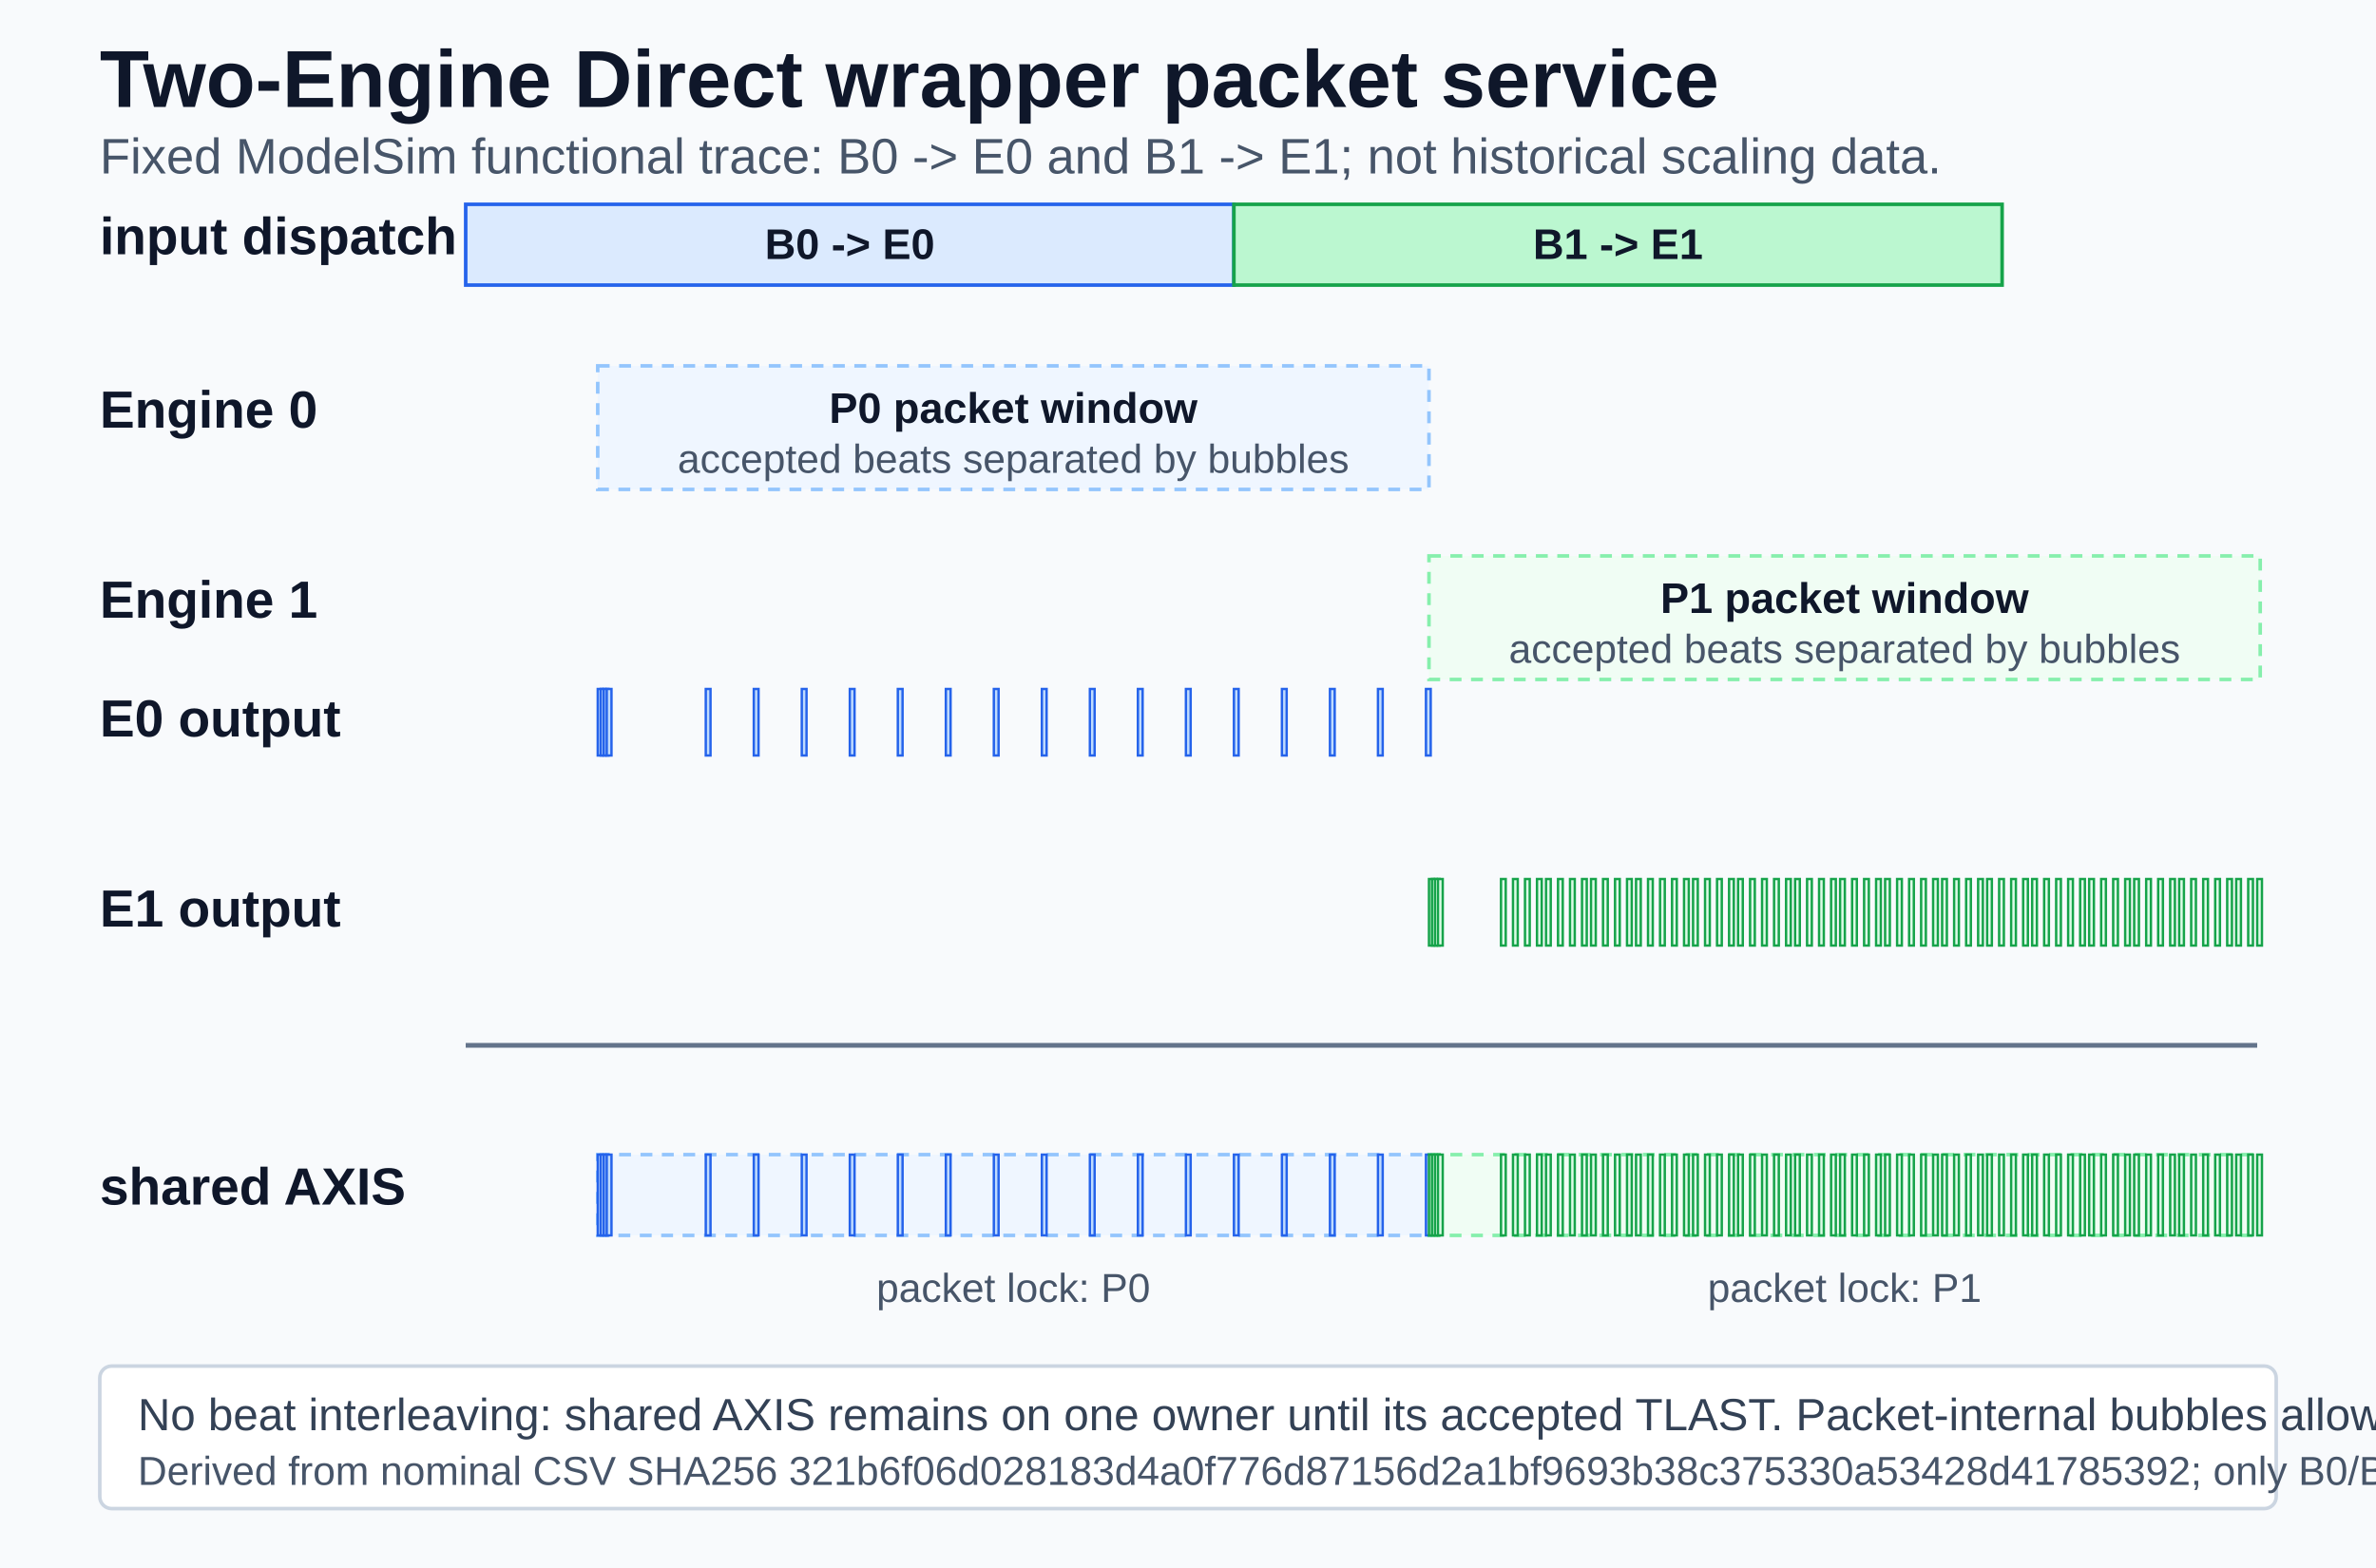
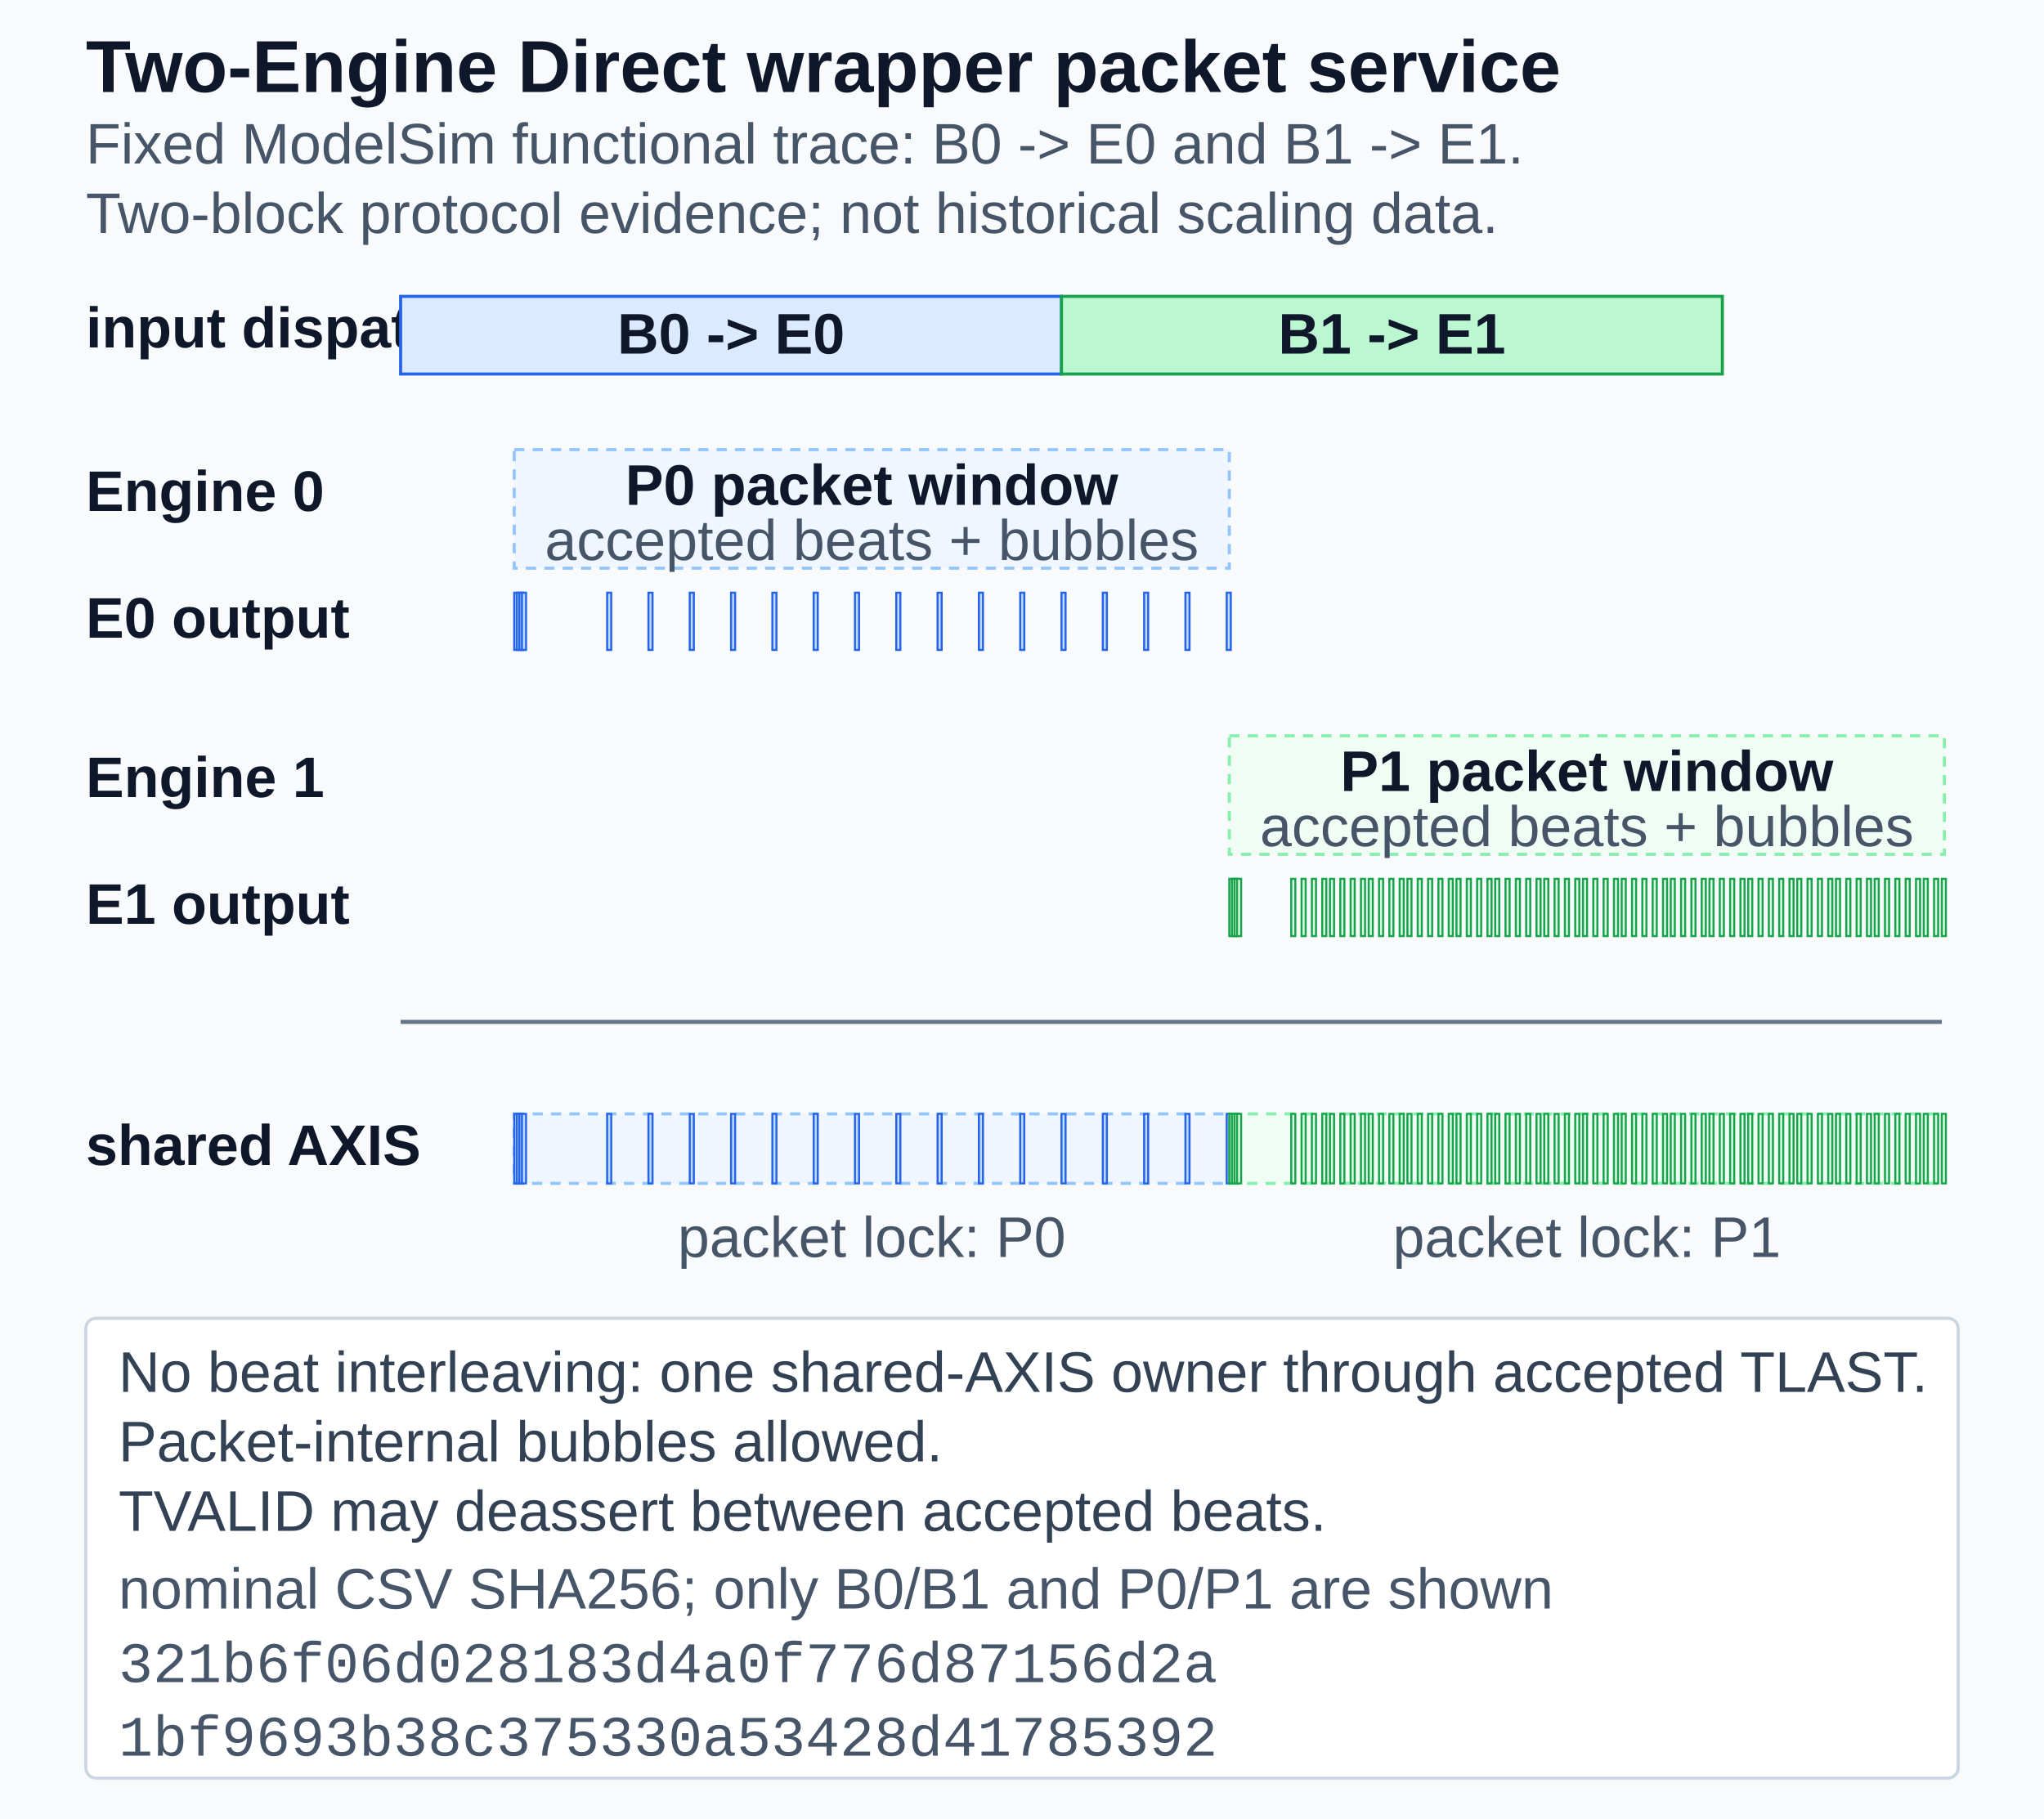
- <svg xmlns="http://www.w3.org/2000/svg" width="1000" height="660" viewBox="0 0 1000 660" role="img" aria-labelledby="title desc">
-   <style>.title{font:700 34px Arial,sans-serif;fill:#0f172a}.sub{font:400 21px Arial,sans-serif;fill:#475569}.lane{font:700 22px Arial,sans-serif;fill:#0f172a}.note{font:400 19px Arial,sans-serif;fill:#334155}.tiny{font:400 17px Arial,sans-serif;fill:#475569}.inside{font:700 18px Arial,sans-serif;fill:#0f172a}.axis{stroke:#64748b;stroke-width:2}.p0{fill:#bfdbfe;stroke:#2563eb;stroke-width:1}.p1{fill:#dcfce7;stroke:#16a34a;stroke-width:1}.dispatch0{fill:#dbeafe;stroke:#2563eb;stroke-width:1.5}.dispatch1{fill:#bbf7d0;stroke:#16a34a;stroke-width:1.5}.window0{fill:#eff6ff;stroke:#93c5fd;stroke-width:1.5;stroke-dasharray:5 4}.window1{fill:#f0fdf4;stroke:#86efac;stroke-width:1.5;stroke-dasharray:5 4}.panel{fill:#ffffff;stroke:#cbd5e1;stroke-width:1.5}</style>
-   <rect width="1000" height="660" fill="#f8fafc" />
+ <svg xmlns="http://www.w3.org/2000/svg" width="1000" height="890" viewBox="0 0 1000 890" role="img" aria-labelledby="title desc">
+   <style>.title{font:700 36px Arial,sans-serif;fill:#0f172a}.sub{font:400 28px Arial,sans-serif;fill:#475569}.lane{font:700 28px Arial,sans-serif;fill:#0f172a}.note{font:400 28px Arial,sans-serif;fill:#334155}.tiny{font:400 28px Arial,sans-serif;fill:#475569}.hash{font:400 28px 'Courier New',monospace;fill:#475569}.inside{font:700 28px Arial,sans-serif;fill:#0f172a}.axis{stroke:#64748b;stroke-width:2}.p0{fill:#bfdbfe;stroke:#2563eb;stroke-width:1}.p1{fill:#dcfce7;stroke:#16a34a;stroke-width:1}.dispatch0{fill:#dbeafe;stroke:#2563eb;stroke-width:1.5}.dispatch1{fill:#bbf7d0;stroke:#16a34a;stroke-width:1.5}.window0{fill:#eff6ff;stroke:#93c5fd;stroke-width:1.5;stroke-dasharray:5 4}.window1{fill:#f0fdf4;stroke:#86efac;stroke-width:1.5;stroke-dasharray:5 4}.panel{fill:#ffffff;stroke:#cbd5e1;stroke-width:1.5}</style>
+   <rect width="1000" height="890" fill="#f8fafc" />
  <text x="42" y="45" class="title">Two-Engine Direct wrapper packet service</text>
-   <text x="42" y="73" class="sub">Fixed ModelSim functional trace: B0 -&gt; E0 and B1 -&gt; E1; not historical scaling data.</text>
-   <text x="42" y="107" class="lane">input dispatch</text>
-   <rect x="196.00" y="86" width="323.32" height="34" class="dispatch0" />
-   <text x="357.66" y="109" text-anchor="middle" class="inside">B0 -&gt; E0</text>
-   <rect x="519.32" y="86" width="323.32" height="34" class="dispatch1" />
-   <text x="680.98" y="109" text-anchor="middle" class="inside">B1 -&gt; E1</text>
-   <text x="42" y="180" class="lane">Engine 0</text>
-   <rect x="251.57" y="154" width="349.85" height="52" class="window0" />
-   <text x="426.49" y="178" text-anchor="middle" class="inside">P0 packet window</text>
-   <text x="426.49" y="199" text-anchor="middle" class="tiny">accepted beats separated by bubbles</text>
-   <text x="42" y="260" class="lane">Engine 1</text>
-   <rect x="601.42" y="234" width="349.85" height="52" class="window1" />
-   <text x="776.34" y="258" text-anchor="middle" class="inside">P1 packet window</text>
-   <text x="776.34" y="279" text-anchor="middle" class="tiny">accepted beats separated by bubbles</text>
-   <text x="42" y="310" class="lane">E0 output</text>
+   <text x="42" y="80" class="sub">Fixed ModelSim functional trace: B0 -&gt; E0 and B1 -&gt; E1.</text>
+   <text x="42" y="114" class="sub">Two-block protocol evidence; not historical scaling data.</text>
+   <text x="42" y="170" class="lane">input dispatch</text>
+   <rect x="196.00" y="145" width="323.32" height="38" class="dispatch0" />
+   <text x="357.66" y="173" text-anchor="middle" class="inside">B0 -&gt; E0</text>
+   <rect x="519.32" y="145" width="323.32" height="38" class="dispatch1" />
+   <text x="680.98" y="173" text-anchor="middle" class="inside">B1 -&gt; E1</text>
+   <text x="42" y="250" class="lane">Engine 0</text>
+   <rect x="251.57" y="220" width="349.85" height="58" class="window0" />
+   <text x="426.49" y="247" text-anchor="middle" class="inside">P0 packet window</text>
+   <text x="426.49" y="274" text-anchor="middle" class="tiny">accepted beats + bubbles</text>
+   <text x="42" y="312" class="lane">E0 output</text>
  <rect x="251.57" y="290" width="2.00" height="28" class="p0" />
  <rect x="252.83" y="290" width="2.00" height="28" class="p0" />
  <rect x="254.10" y="290" width="2.00" height="28" class="p0" />
  <rect x="255.36" y="290" width="2.00" height="28" class="p0" />
  <rect x="297.04" y="290" width="2.00" height="28" class="p0" />
  <rect x="317.25" y="290" width="2.00" height="28" class="p0" />
  <rect x="337.45" y="290" width="2.00" height="28" class="p0" />
  <rect x="357.66" y="290" width="2.00" height="28" class="p0" />
  <rect x="377.87" y="290" width="2.00" height="28" class="p0" />
  <rect x="398.08" y="290" width="2.00" height="28" class="p0" />
  <rect x="418.28" y="290" width="2.00" height="28" class="p0" />
  <rect x="438.49" y="290" width="2.00" height="28" class="p0" />
  <rect x="458.70" y="290" width="2.00" height="28" class="p0" />
  <rect x="478.91" y="290" width="2.00" height="28" class="p0" />
  <rect x="499.12" y="290" width="2.00" height="28" class="p0" />
  <rect x="519.32" y="290" width="2.00" height="28" class="p0" />
  <rect x="539.53" y="290" width="2.00" height="28" class="p0" />
  <rect x="559.74" y="290" width="2.00" height="28" class="p0" />
  <rect x="579.95" y="290" width="2.00" height="28" class="p0" />
  <rect x="600.15" y="290" width="2.00" height="28" class="p0" />
-   <text x="42" y="390" class="lane">E1 output</text>
-   <rect x="601.42" y="370" width="2.00" height="28" class="p1" />
-   <rect x="602.68" y="370" width="2.00" height="28" class="p1" />
-   <rect x="603.94" y="370" width="2.00" height="28" class="p1" />
-   <rect x="605.21" y="370" width="2.00" height="28" class="p1" />
-   <rect x="631.73" y="370" width="2.00" height="28" class="p1" />
-   <rect x="636.78" y="370" width="2.00" height="28" class="p1" />
-   <rect x="641.83" y="370" width="2.00" height="28" class="p1" />
-   <rect x="646.88" y="370" width="2.00" height="28" class="p1" />
-   <rect x="650.67" y="370" width="2.00" height="28" class="p1" />
-   <rect x="655.73" y="370" width="2.00" height="28" class="p1" />
-   <rect x="660.78" y="370" width="2.00" height="28" class="p1" />
-   <rect x="665.83" y="370" width="2.00" height="28" class="p1" />
-   <rect x="669.62" y="370" width="2.00" height="28" class="p1" />
-   <rect x="674.67" y="370" width="2.00" height="28" class="p1" />
-   <rect x="679.72" y="370" width="2.00" height="28" class="p1" />
-   <rect x="684.77" y="370" width="2.00" height="28" class="p1" />
-   <rect x="688.56" y="370" width="2.00" height="28" class="p1" />
-   <rect x="693.61" y="370" width="2.00" height="28" class="p1" />
-   <rect x="698.67" y="370" width="2.00" height="28" class="p1" />
-   <rect x="703.72" y="370" width="2.00" height="28" class="p1" />
-   <rect x="708.77" y="370" width="2.00" height="28" class="p1" />
-   <rect x="712.56" y="370" width="2.00" height="28" class="p1" />
-   <rect x="717.61" y="370" width="2.00" height="28" class="p1" />
-   <rect x="722.66" y="370" width="2.00" height="28" class="p1" />
-   <rect x="727.72" y="370" width="2.00" height="28" class="p1" />
-   <rect x="731.50" y="370" width="2.00" height="28" class="p1" />
-   <rect x="736.56" y="370" width="2.00" height="28" class="p1" />
-   <rect x="741.61" y="370" width="2.00" height="28" class="p1" />
-   <rect x="746.66" y="370" width="2.00" height="28" class="p1" />
-   <rect x="751.71" y="370" width="2.00" height="28" class="p1" />
-   <rect x="755.50" y="370" width="2.00" height="28" class="p1" />
-   <rect x="760.55" y="370" width="2.00" height="28" class="p1" />
-   <rect x="765.60" y="370" width="2.00" height="28" class="p1" />
-   <rect x="770.66" y="370" width="2.00" height="28" class="p1" />
-   <rect x="774.45" y="370" width="2.00" height="28" class="p1" />
-   <rect x="779.50" y="370" width="2.00" height="28" class="p1" />
-   <rect x="784.55" y="370" width="2.00" height="28" class="p1" />
-   <rect x="789.60" y="370" width="2.00" height="28" class="p1" />
-   <rect x="793.39" y="370" width="2.00" height="28" class="p1" />
-   <rect x="798.44" y="370" width="2.00" height="28" class="p1" />
-   <rect x="803.49" y="370" width="2.00" height="28" class="p1" />
-   <rect x="808.55" y="370" width="2.00" height="28" class="p1" />
-   <rect x="813.60" y="370" width="2.00" height="28" class="p1" />
-   <rect x="817.39" y="370" width="2.00" height="28" class="p1" />
-   <rect x="822.44" y="370" width="2.00" height="28" class="p1" />
-   <rect x="827.49" y="370" width="2.00" height="28" class="p1" />
-   <rect x="832.54" y="370" width="2.00" height="28" class="p1" />
-   <rect x="836.33" y="370" width="2.00" height="28" class="p1" />
-   <rect x="841.38" y="370" width="2.00" height="28" class="p1" />
-   <rect x="846.44" y="370" width="2.00" height="28" class="p1" />
-   <rect x="851.49" y="370" width="2.00" height="28" class="p1" />
-   <rect x="855.28" y="370" width="2.00" height="28" class="p1" />
-   <rect x="860.33" y="370" width="2.00" height="28" class="p1" />
-   <rect x="865.38" y="370" width="2.00" height="28" class="p1" />
-   <rect x="870.43" y="370" width="2.00" height="28" class="p1" />
-   <rect x="875.48" y="370" width="2.00" height="28" class="p1" />
-   <rect x="879.27" y="370" width="2.00" height="28" class="p1" />
-   <rect x="884.32" y="370" width="2.00" height="28" class="p1" />
-   <rect x="889.38" y="370" width="2.00" height="28" class="p1" />
-   <rect x="894.43" y="370" width="2.00" height="28" class="p1" />
-   <rect x="898.22" y="370" width="2.00" height="28" class="p1" />
-   <rect x="903.27" y="370" width="2.00" height="28" class="p1" />
-   <rect x="908.32" y="370" width="2.00" height="28" class="p1" />
-   <rect x="913.37" y="370" width="2.00" height="28" class="p1" />
-   <rect x="917.16" y="370" width="2.00" height="28" class="p1" />
-   <rect x="922.21" y="370" width="2.00" height="28" class="p1" />
-   <rect x="927.27" y="370" width="2.00" height="28" class="p1" />
-   <rect x="932.32" y="370" width="2.00" height="28" class="p1" />
-   <rect x="937.37" y="370" width="2.00" height="28" class="p1" />
-   <rect x="941.16" y="370" width="2.00" height="28" class="p1" />
-   <rect x="946.21" y="370" width="2.00" height="28" class="p1" />
-   <rect x="950.00" y="370" width="2.00" height="28" class="p1" />
-   <line x1="196" y1="440" x2="950" y2="440" class="axis" />
-   <text x="42" y="507" class="lane">shared AXIS</text>
-   <rect x="251.57" y="486" width="349.85" height="34" class="window0" />
-   <rect x="601.42" y="486" width="349.85" height="34" class="window1" />
-   <rect x="251.57" y="486" width="2.00" height="34" class="p0" />
-   <rect x="252.83" y="486" width="2.00" height="34" class="p0" />
-   <rect x="254.10" y="486" width="2.00" height="34" class="p0" />
-   <rect x="255.36" y="486" width="2.00" height="34" class="p0" />
-   <rect x="297.04" y="486" width="2.00" height="34" class="p0" />
-   <rect x="317.25" y="486" width="2.00" height="34" class="p0" />
-   <rect x="337.45" y="486" width="2.00" height="34" class="p0" />
-   <rect x="357.66" y="486" width="2.00" height="34" class="p0" />
-   <rect x="377.87" y="486" width="2.00" height="34" class="p0" />
-   <rect x="398.08" y="486" width="2.00" height="34" class="p0" />
-   <rect x="418.28" y="486" width="2.00" height="34" class="p0" />
-   <rect x="438.49" y="486" width="2.00" height="34" class="p0" />
-   <rect x="458.70" y="486" width="2.00" height="34" class="p0" />
-   <rect x="478.91" y="486" width="2.00" height="34" class="p0" />
-   <rect x="499.12" y="486" width="2.00" height="34" class="p0" />
-   <rect x="519.32" y="486" width="2.00" height="34" class="p0" />
-   <rect x="539.53" y="486" width="2.00" height="34" class="p0" />
-   <rect x="559.74" y="486" width="2.00" height="34" class="p0" />
-   <rect x="579.95" y="486" width="2.00" height="34" class="p0" />
-   <rect x="600.15" y="486" width="2.00" height="34" class="p0" />
-   <rect x="601.42" y="486" width="2.00" height="34" class="p1" />
-   <rect x="602.68" y="486" width="2.00" height="34" class="p1" />
-   <rect x="603.94" y="486" width="2.00" height="34" class="p1" />
-   <rect x="605.21" y="486" width="2.00" height="34" class="p1" />
-   <rect x="631.73" y="486" width="2.00" height="34" class="p1" />
-   <rect x="636.78" y="486" width="2.00" height="34" class="p1" />
-   <rect x="641.83" y="486" width="2.00" height="34" class="p1" />
-   <rect x="646.88" y="486" width="2.00" height="34" class="p1" />
-   <rect x="650.67" y="486" width="2.00" height="34" class="p1" />
-   <rect x="655.73" y="486" width="2.00" height="34" class="p1" />
-   <rect x="660.78" y="486" width="2.00" height="34" class="p1" />
-   <rect x="665.83" y="486" width="2.00" height="34" class="p1" />
-   <rect x="669.62" y="486" width="2.00" height="34" class="p1" />
-   <rect x="674.67" y="486" width="2.00" height="34" class="p1" />
-   <rect x="679.72" y="486" width="2.00" height="34" class="p1" />
-   <rect x="684.77" y="486" width="2.00" height="34" class="p1" />
-   <rect x="688.56" y="486" width="2.00" height="34" class="p1" />
-   <rect x="693.61" y="486" width="2.00" height="34" class="p1" />
-   <rect x="698.67" y="486" width="2.00" height="34" class="p1" />
-   <rect x="703.72" y="486" width="2.00" height="34" class="p1" />
-   <rect x="708.77" y="486" width="2.00" height="34" class="p1" />
-   <rect x="712.56" y="486" width="2.00" height="34" class="p1" />
-   <rect x="717.61" y="486" width="2.00" height="34" class="p1" />
-   <rect x="722.66" y="486" width="2.00" height="34" class="p1" />
-   <rect x="727.72" y="486" width="2.00" height="34" class="p1" />
-   <rect x="731.50" y="486" width="2.00" height="34" class="p1" />
-   <rect x="736.56" y="486" width="2.00" height="34" class="p1" />
-   <rect x="741.61" y="486" width="2.00" height="34" class="p1" />
-   <rect x="746.66" y="486" width="2.00" height="34" class="p1" />
-   <rect x="751.71" y="486" width="2.00" height="34" class="p1" />
-   <rect x="755.50" y="486" width="2.00" height="34" class="p1" />
-   <rect x="760.55" y="486" width="2.00" height="34" class="p1" />
-   <rect x="765.60" y="486" width="2.00" height="34" class="p1" />
-   <rect x="770.66" y="486" width="2.00" height="34" class="p1" />
-   <rect x="774.45" y="486" width="2.00" height="34" class="p1" />
-   <rect x="779.50" y="486" width="2.00" height="34" class="p1" />
-   <rect x="784.55" y="486" width="2.00" height="34" class="p1" />
-   <rect x="789.60" y="486" width="2.00" height="34" class="p1" />
-   <rect x="793.39" y="486" width="2.00" height="34" class="p1" />
-   <rect x="798.44" y="486" width="2.00" height="34" class="p1" />
-   <rect x="803.49" y="486" width="2.00" height="34" class="p1" />
-   <rect x="808.55" y="486" width="2.00" height="34" class="p1" />
-   <rect x="813.60" y="486" width="2.00" height="34" class="p1" />
-   <rect x="817.39" y="486" width="2.00" height="34" class="p1" />
-   <rect x="822.44" y="486" width="2.00" height="34" class="p1" />
-   <rect x="827.49" y="486" width="2.00" height="34" class="p1" />
-   <rect x="832.54" y="486" width="2.00" height="34" class="p1" />
-   <rect x="836.33" y="486" width="2.00" height="34" class="p1" />
-   <rect x="841.38" y="486" width="2.00" height="34" class="p1" />
-   <rect x="846.44" y="486" width="2.00" height="34" class="p1" />
-   <rect x="851.49" y="486" width="2.00" height="34" class="p1" />
-   <rect x="855.28" y="486" width="2.00" height="34" class="p1" />
-   <rect x="860.33" y="486" width="2.00" height="34" class="p1" />
-   <rect x="865.38" y="486" width="2.00" height="34" class="p1" />
-   <rect x="870.43" y="486" width="2.00" height="34" class="p1" />
-   <rect x="875.48" y="486" width="2.00" height="34" class="p1" />
-   <rect x="879.27" y="486" width="2.00" height="34" class="p1" />
-   <rect x="884.32" y="486" width="2.00" height="34" class="p1" />
-   <rect x="889.38" y="486" width="2.00" height="34" class="p1" />
-   <rect x="894.43" y="486" width="2.00" height="34" class="p1" />
-   <rect x="898.22" y="486" width="2.00" height="34" class="p1" />
-   <rect x="903.27" y="486" width="2.00" height="34" class="p1" />
-   <rect x="908.32" y="486" width="2.00" height="34" class="p1" />
-   <rect x="913.37" y="486" width="2.00" height="34" class="p1" />
-   <rect x="917.16" y="486" width="2.00" height="34" class="p1" />
-   <rect x="922.21" y="486" width="2.00" height="34" class="p1" />
-   <rect x="927.27" y="486" width="2.00" height="34" class="p1" />
-   <rect x="932.32" y="486" width="2.00" height="34" class="p1" />
-   <rect x="937.37" y="486" width="2.00" height="34" class="p1" />
-   <rect x="941.16" y="486" width="2.00" height="34" class="p1" />
-   <rect x="946.21" y="486" width="2.00" height="34" class="p1" />
-   <rect x="950.00" y="486" width="2.00" height="34" class="p1" />
-   <text x="426.49" y="548" text-anchor="middle" class="tiny">packet lock: P0</text>
-   <text x="776.34" y="548" text-anchor="middle" class="tiny">packet lock: P1</text>
-   <rect x="42" y="575" width="916" height="60" rx="5" class="panel" />
-   <text x="58" y="602" class="note">No beat interleaving: shared AXIS remains on one owner until its accepted TLAST. Packet-internal bubbles allowed.</text>
-   <text x="58" y="625" class="tiny">Derived from nominal CSV SHA256 321b6f06d028183d4a0f776d87156d2a1bf9693b38c375330a53428d41785392; only B0/B1 and P0/P1 are shown.</text>
+   <text x="42" y="390" class="lane">Engine 1</text>
+   <rect x="601.42" y="360" width="349.85" height="58" class="window1" />
+   <text x="776.34" y="387" text-anchor="middle" class="inside">P1 packet window</text>
+   <text x="776.34" y="414" text-anchor="middle" class="tiny">accepted beats + bubbles</text>
+   <text x="42" y="452" class="lane">E1 output</text>
+   <rect x="601.42" y="430" width="2.00" height="28" class="p1" />
+   <rect x="602.68" y="430" width="2.00" height="28" class="p1" />
+   <rect x="603.94" y="430" width="2.00" height="28" class="p1" />
+   <rect x="605.21" y="430" width="2.00" height="28" class="p1" />
+   <rect x="631.73" y="430" width="2.00" height="28" class="p1" />
+   <rect x="636.78" y="430" width="2.00" height="28" class="p1" />
+   <rect x="641.83" y="430" width="2.00" height="28" class="p1" />
+   <rect x="646.88" y="430" width="2.00" height="28" class="p1" />
+   <rect x="650.67" y="430" width="2.00" height="28" class="p1" />
+   <rect x="655.73" y="430" width="2.00" height="28" class="p1" />
+   <rect x="660.78" y="430" width="2.00" height="28" class="p1" />
+   <rect x="665.83" y="430" width="2.00" height="28" class="p1" />
+   <rect x="669.62" y="430" width="2.00" height="28" class="p1" />
+   <rect x="674.67" y="430" width="2.00" height="28" class="p1" />
+   <rect x="679.72" y="430" width="2.00" height="28" class="p1" />
+   <rect x="684.77" y="430" width="2.00" height="28" class="p1" />
+   <rect x="688.56" y="430" width="2.00" height="28" class="p1" />
+   <rect x="693.61" y="430" width="2.00" height="28" class="p1" />
+   <rect x="698.67" y="430" width="2.00" height="28" class="p1" />
+   <rect x="703.72" y="430" width="2.00" height="28" class="p1" />
+   <rect x="708.77" y="430" width="2.00" height="28" class="p1" />
+   <rect x="712.56" y="430" width="2.00" height="28" class="p1" />
+   <rect x="717.61" y="430" width="2.00" height="28" class="p1" />
+   <rect x="722.66" y="430" width="2.00" height="28" class="p1" />
+   <rect x="727.72" y="430" width="2.00" height="28" class="p1" />
+   <rect x="731.50" y="430" width="2.00" height="28" class="p1" />
+   <rect x="736.56" y="430" width="2.00" height="28" class="p1" />
+   <rect x="741.61" y="430" width="2.00" height="28" class="p1" />
+   <rect x="746.66" y="430" width="2.00" height="28" class="p1" />
+   <rect x="751.71" y="430" width="2.00" height="28" class="p1" />
+   <rect x="755.50" y="430" width="2.00" height="28" class="p1" />
+   <rect x="760.55" y="430" width="2.00" height="28" class="p1" />
+   <rect x="765.60" y="430" width="2.00" height="28" class="p1" />
+   <rect x="770.66" y="430" width="2.00" height="28" class="p1" />
+   <rect x="774.45" y="430" width="2.00" height="28" class="p1" />
+   <rect x="779.50" y="430" width="2.00" height="28" class="p1" />
+   <rect x="784.55" y="430" width="2.00" height="28" class="p1" />
+   <rect x="789.60" y="430" width="2.00" height="28" class="p1" />
+   <rect x="793.39" y="430" width="2.00" height="28" class="p1" />
+   <rect x="798.44" y="430" width="2.00" height="28" class="p1" />
+   <rect x="803.49" y="430" width="2.00" height="28" class="p1" />
+   <rect x="808.55" y="430" width="2.00" height="28" class="p1" />
+   <rect x="813.60" y="430" width="2.00" height="28" class="p1" />
+   <rect x="817.39" y="430" width="2.00" height="28" class="p1" />
+   <rect x="822.44" y="430" width="2.00" height="28" class="p1" />
+   <rect x="827.49" y="430" width="2.00" height="28" class="p1" />
+   <rect x="832.54" y="430" width="2.00" height="28" class="p1" />
+   <rect x="836.33" y="430" width="2.00" height="28" class="p1" />
+   <rect x="841.38" y="430" width="2.00" height="28" class="p1" />
+   <rect x="846.44" y="430" width="2.00" height="28" class="p1" />
+   <rect x="851.49" y="430" width="2.00" height="28" class="p1" />
+   <rect x="855.28" y="430" width="2.00" height="28" class="p1" />
+   <rect x="860.33" y="430" width="2.00" height="28" class="p1" />
+   <rect x="865.38" y="430" width="2.00" height="28" class="p1" />
+   <rect x="870.43" y="430" width="2.00" height="28" class="p1" />
+   <rect x="875.48" y="430" width="2.00" height="28" class="p1" />
+   <rect x="879.27" y="430" width="2.00" height="28" class="p1" />
+   <rect x="884.32" y="430" width="2.00" height="28" class="p1" />
+   <rect x="889.38" y="430" width="2.00" height="28" class="p1" />
+   <rect x="894.43" y="430" width="2.00" height="28" class="p1" />
+   <rect x="898.22" y="430" width="2.00" height="28" class="p1" />
+   <rect x="903.27" y="430" width="2.00" height="28" class="p1" />
+   <rect x="908.32" y="430" width="2.00" height="28" class="p1" />
+   <rect x="913.37" y="430" width="2.00" height="28" class="p1" />
+   <rect x="917.16" y="430" width="2.00" height="28" class="p1" />
+   <rect x="922.21" y="430" width="2.00" height="28" class="p1" />
+   <rect x="927.27" y="430" width="2.00" height="28" class="p1" />
+   <rect x="932.32" y="430" width="2.00" height="28" class="p1" />
+   <rect x="937.37" y="430" width="2.00" height="28" class="p1" />
+   <rect x="941.16" y="430" width="2.00" height="28" class="p1" />
+   <rect x="946.21" y="430" width="2.00" height="28" class="p1" />
+   <rect x="950.00" y="430" width="2.00" height="28" class="p1" />
+   <line x1="196" y1="500" x2="950" y2="500" class="axis" />
+   <text x="42" y="570" class="lane">shared AXIS</text>
+   <rect x="251.57" y="545" width="349.85" height="34" class="window0" />
+   <rect x="601.42" y="545" width="349.85" height="34" class="window1" />
+   <rect x="251.57" y="545" width="2.00" height="34" class="p0" />
+   <rect x="252.83" y="545" width="2.00" height="34" class="p0" />
+   <rect x="254.10" y="545" width="2.00" height="34" class="p0" />
+   <rect x="255.36" y="545" width="2.00" height="34" class="p0" />
+   <rect x="297.04" y="545" width="2.00" height="34" class="p0" />
+   <rect x="317.25" y="545" width="2.00" height="34" class="p0" />
+   <rect x="337.45" y="545" width="2.00" height="34" class="p0" />
+   <rect x="357.66" y="545" width="2.00" height="34" class="p0" />
+   <rect x="377.87" y="545" width="2.00" height="34" class="p0" />
+   <rect x="398.08" y="545" width="2.00" height="34" class="p0" />
+   <rect x="418.28" y="545" width="2.00" height="34" class="p0" />
+   <rect x="438.49" y="545" width="2.00" height="34" class="p0" />
+   <rect x="458.70" y="545" width="2.00" height="34" class="p0" />
+   <rect x="478.91" y="545" width="2.00" height="34" class="p0" />
+   <rect x="499.12" y="545" width="2.00" height="34" class="p0" />
+   <rect x="519.32" y="545" width="2.00" height="34" class="p0" />
+   <rect x="539.53" y="545" width="2.00" height="34" class="p0" />
+   <rect x="559.74" y="545" width="2.00" height="34" class="p0" />
+   <rect x="579.95" y="545" width="2.00" height="34" class="p0" />
+   <rect x="600.15" y="545" width="2.00" height="34" class="p0" />
+   <rect x="601.42" y="545" width="2.00" height="34" class="p1" />
+   <rect x="602.68" y="545" width="2.00" height="34" class="p1" />
+   <rect x="603.94" y="545" width="2.00" height="34" class="p1" />
+   <rect x="605.21" y="545" width="2.00" height="34" class="p1" />
+   <rect x="631.73" y="545" width="2.00" height="34" class="p1" />
+   <rect x="636.78" y="545" width="2.00" height="34" class="p1" />
+   <rect x="641.83" y="545" width="2.00" height="34" class="p1" />
+   <rect x="646.88" y="545" width="2.00" height="34" class="p1" />
+   <rect x="650.67" y="545" width="2.00" height="34" class="p1" />
+   <rect x="655.73" y="545" width="2.00" height="34" class="p1" />
+   <rect x="660.78" y="545" width="2.00" height="34" class="p1" />
+   <rect x="665.83" y="545" width="2.00" height="34" class="p1" />
+   <rect x="669.62" y="545" width="2.00" height="34" class="p1" />
+   <rect x="674.67" y="545" width="2.00" height="34" class="p1" />
+   <rect x="679.72" y="545" width="2.00" height="34" class="p1" />
+   <rect x="684.77" y="545" width="2.00" height="34" class="p1" />
+   <rect x="688.56" y="545" width="2.00" height="34" class="p1" />
+   <rect x="693.61" y="545" width="2.00" height="34" class="p1" />
+   <rect x="698.67" y="545" width="2.00" height="34" class="p1" />
+   <rect x="703.72" y="545" width="2.00" height="34" class="p1" />
+   <rect x="708.77" y="545" width="2.00" height="34" class="p1" />
+   <rect x="712.56" y="545" width="2.00" height="34" class="p1" />
+   <rect x="717.61" y="545" width="2.00" height="34" class="p1" />
+   <rect x="722.66" y="545" width="2.00" height="34" class="p1" />
+   <rect x="727.72" y="545" width="2.00" height="34" class="p1" />
+   <rect x="731.50" y="545" width="2.00" height="34" class="p1" />
+   <rect x="736.56" y="545" width="2.00" height="34" class="p1" />
+   <rect x="741.61" y="545" width="2.00" height="34" class="p1" />
+   <rect x="746.66" y="545" width="2.00" height="34" class="p1" />
+   <rect x="751.71" y="545" width="2.00" height="34" class="p1" />
+   <rect x="755.50" y="545" width="2.00" height="34" class="p1" />
+   <rect x="760.55" y="545" width="2.00" height="34" class="p1" />
+   <rect x="765.60" y="545" width="2.00" height="34" class="p1" />
+   <rect x="770.66" y="545" width="2.00" height="34" class="p1" />
+   <rect x="774.45" y="545" width="2.00" height="34" class="p1" />
+   <rect x="779.50" y="545" width="2.00" height="34" class="p1" />
+   <rect x="784.55" y="545" width="2.00" height="34" class="p1" />
+   <rect x="789.60" y="545" width="2.00" height="34" class="p1" />
+   <rect x="793.39" y="545" width="2.00" height="34" class="p1" />
+   <rect x="798.44" y="545" width="2.00" height="34" class="p1" />
+   <rect x="803.49" y="545" width="2.00" height="34" class="p1" />
+   <rect x="808.55" y="545" width="2.00" height="34" class="p1" />
+   <rect x="813.60" y="545" width="2.00" height="34" class="p1" />
+   <rect x="817.39" y="545" width="2.00" height="34" class="p1" />
+   <rect x="822.44" y="545" width="2.00" height="34" class="p1" />
+   <rect x="827.49" y="545" width="2.00" height="34" class="p1" />
+   <rect x="832.54" y="545" width="2.00" height="34" class="p1" />
+   <rect x="836.33" y="545" width="2.00" height="34" class="p1" />
+   <rect x="841.38" y="545" width="2.00" height="34" class="p1" />
+   <rect x="846.44" y="545" width="2.00" height="34" class="p1" />
+   <rect x="851.49" y="545" width="2.00" height="34" class="p1" />
+   <rect x="855.28" y="545" width="2.00" height="34" class="p1" />
+   <rect x="860.33" y="545" width="2.00" height="34" class="p1" />
+   <rect x="865.38" y="545" width="2.00" height="34" class="p1" />
+   <rect x="870.43" y="545" width="2.00" height="34" class="p1" />
+   <rect x="875.48" y="545" width="2.00" height="34" class="p1" />
+   <rect x="879.27" y="545" width="2.00" height="34" class="p1" />
+   <rect x="884.32" y="545" width="2.00" height="34" class="p1" />
+   <rect x="889.38" y="545" width="2.00" height="34" class="p1" />
+   <rect x="894.43" y="545" width="2.00" height="34" class="p1" />
+   <rect x="898.22" y="545" width="2.00" height="34" class="p1" />
+   <rect x="903.27" y="545" width="2.00" height="34" class="p1" />
+   <rect x="908.32" y="545" width="2.00" height="34" class="p1" />
+   <rect x="913.37" y="545" width="2.00" height="34" class="p1" />
+   <rect x="917.16" y="545" width="2.00" height="34" class="p1" />
+   <rect x="922.21" y="545" width="2.00" height="34" class="p1" />
+   <rect x="927.27" y="545" width="2.00" height="34" class="p1" />
+   <rect x="932.32" y="545" width="2.00" height="34" class="p1" />
+   <rect x="937.37" y="545" width="2.00" height="34" class="p1" />
+   <rect x="941.16" y="545" width="2.00" height="34" class="p1" />
+   <rect x="946.21" y="545" width="2.00" height="34" class="p1" />
+   <rect x="950.00" y="545" width="2.00" height="34" class="p1" />
+   <text x="426.49" y="615" text-anchor="middle" class="tiny">packet lock: P0</text>
+   <text x="776.34" y="615" text-anchor="middle" class="tiny">packet lock: P1</text>
+   <rect x="42" y="645" width="916" height="225" rx="5" class="panel" />
+   <text x="58" y="681" class="note">No beat interleaving: one shared-AXIS owner through accepted TLAST.</text>
+   <text x="58" y="715" class="note">Packet-internal bubbles allowed.</text>
+   <text x="58" y="749" class="note">TVALID may deassert between accepted beats.</text>
+   <text x="58" y="787" class="tiny">nominal CSV SHA256; only B0/B1 and P0/P1 are shown</text>
+   <text x="58" y="823" class="hash">321b6f06d028183d4a0f776d87156d2a</text>
+   <text x="58" y="859" class="hash">1bf9693b38c375330a53428d41785392</text>
</svg>
